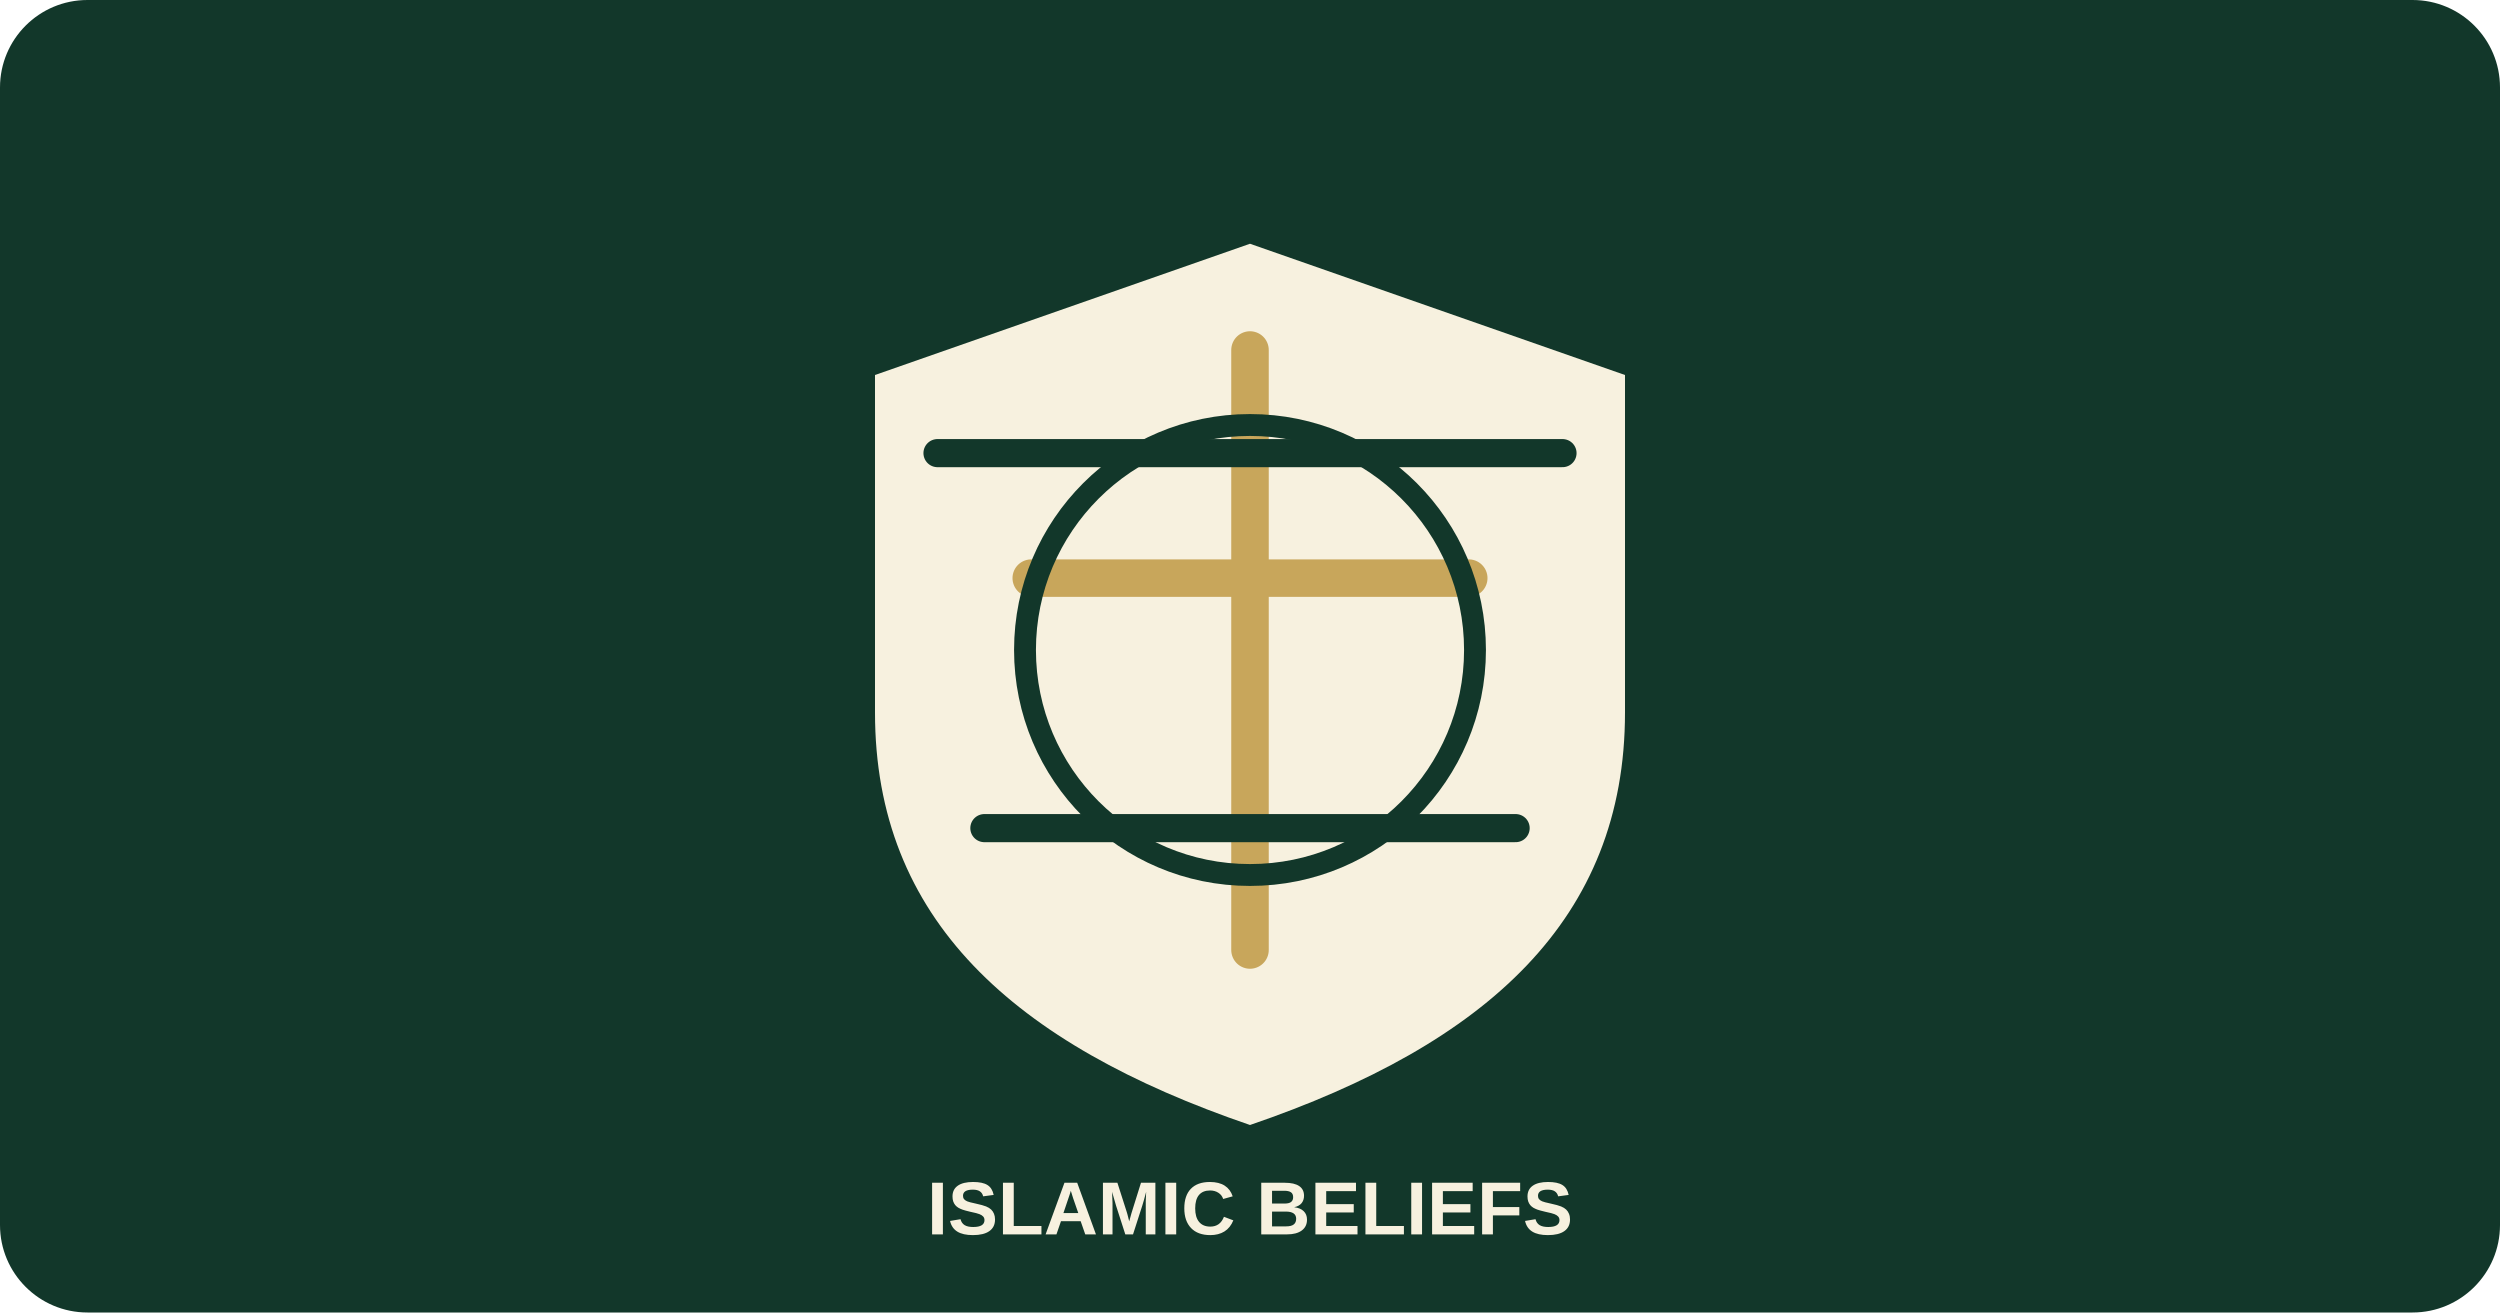
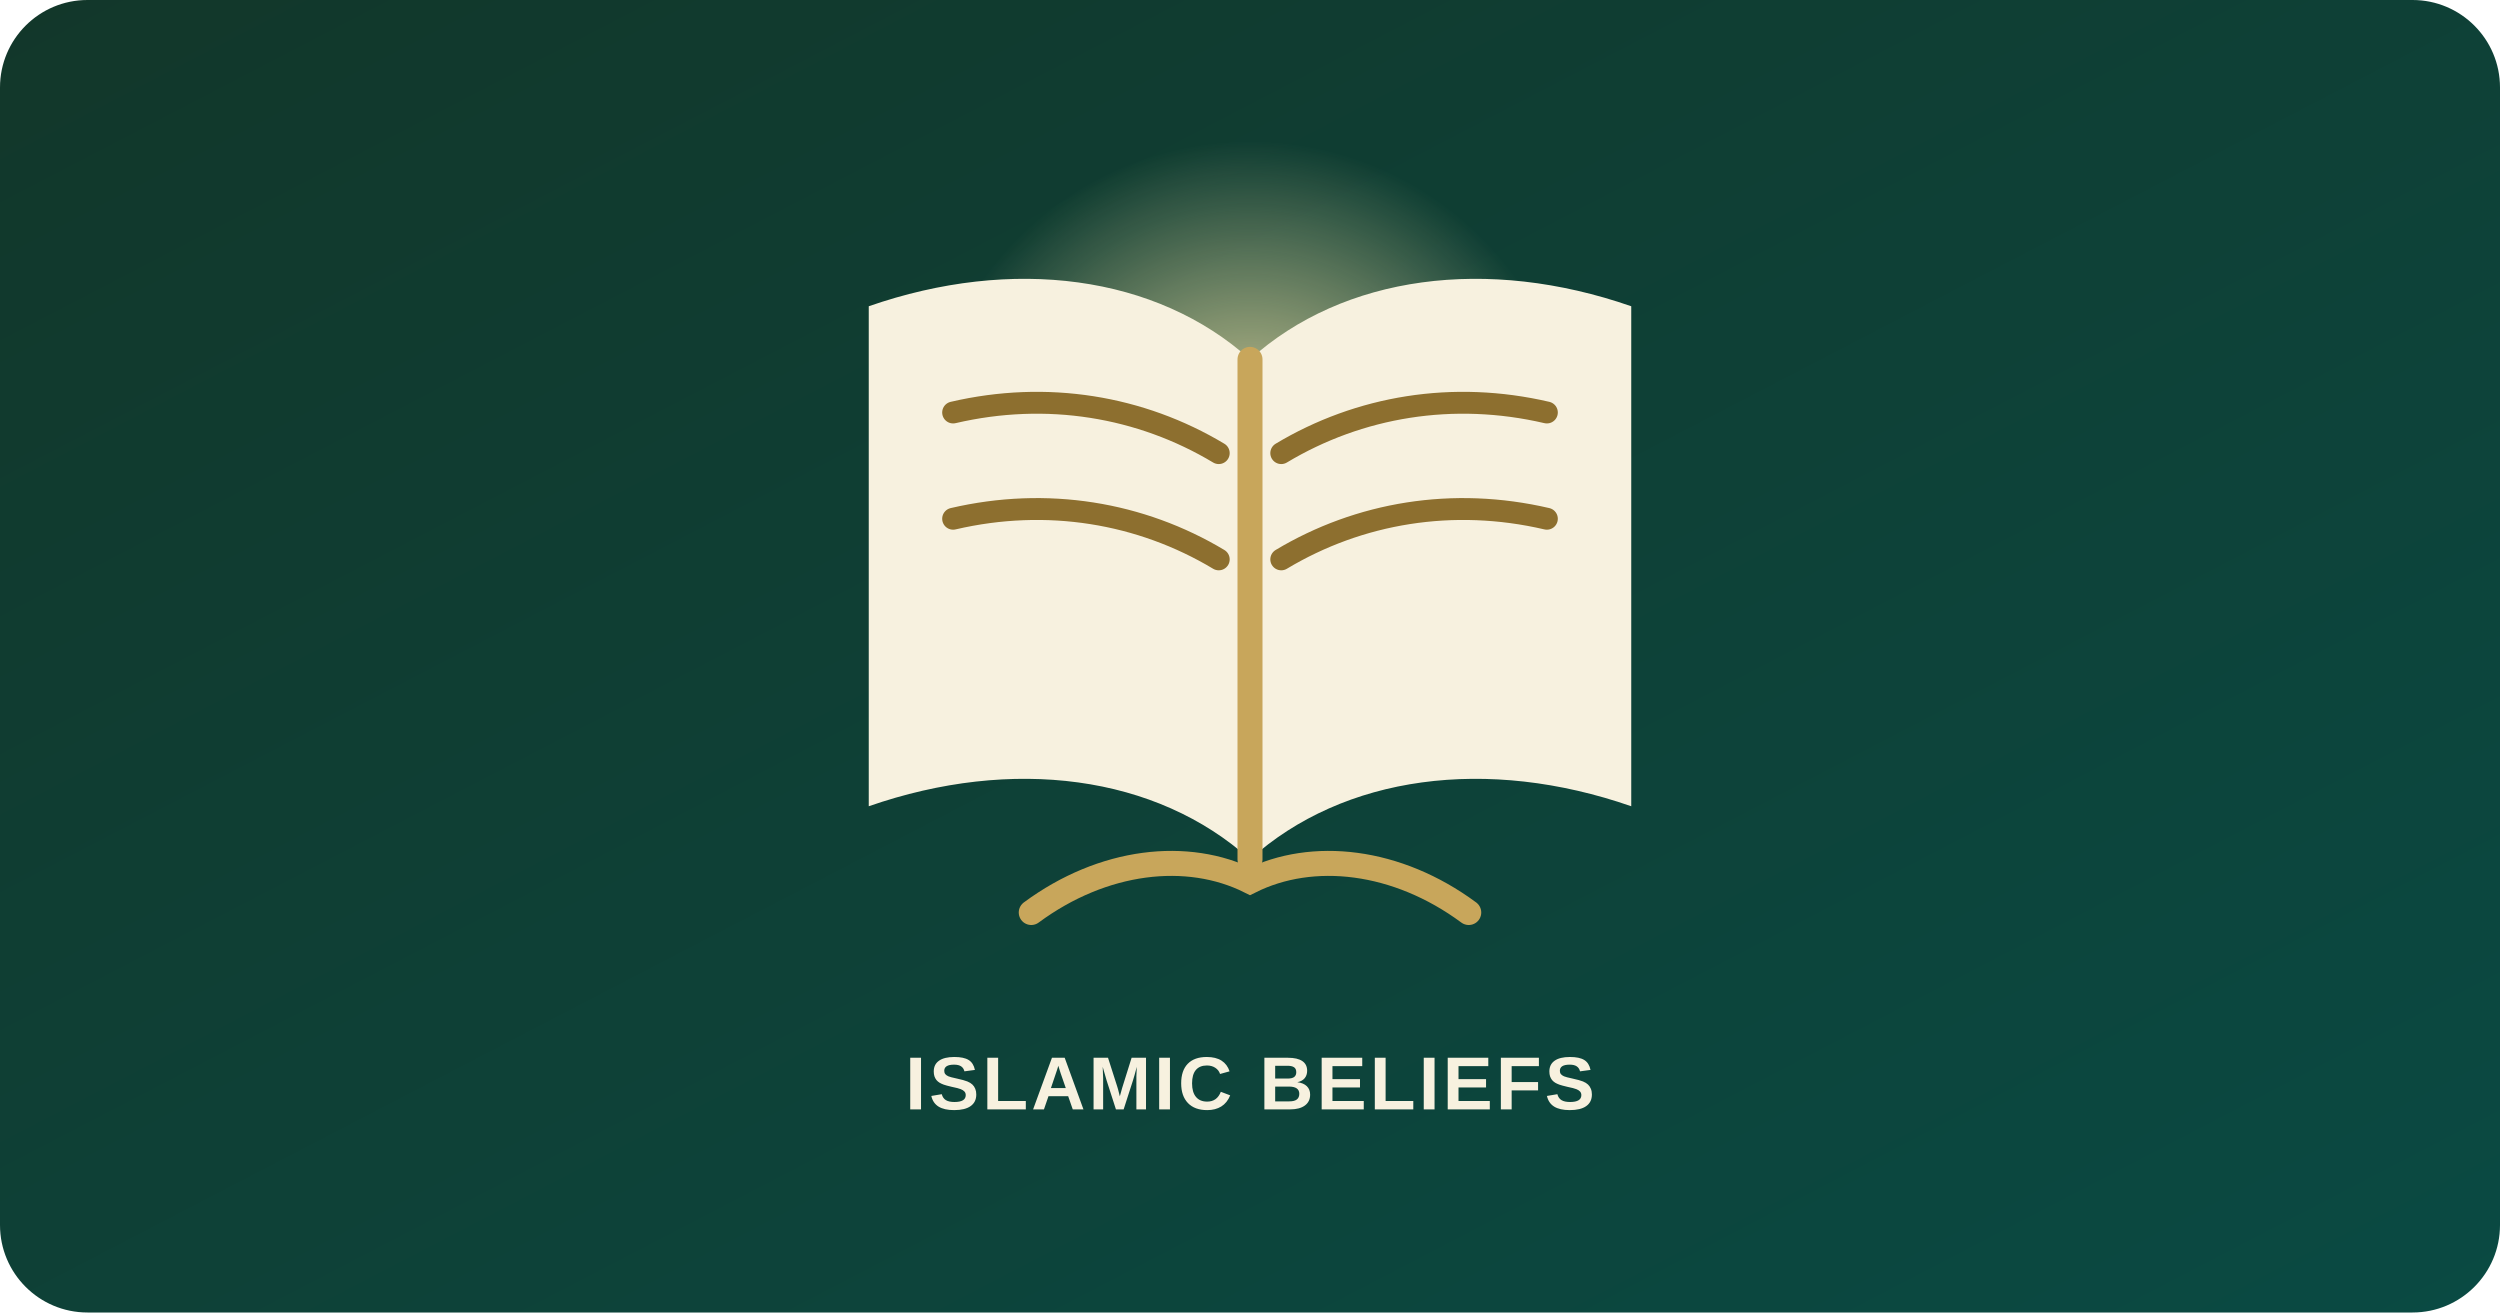
- <svg xmlns="http://www.w3.org/2000/svg" viewBox="0 0 800 420">
-   <rect width="800" height="420" rx="28" fill="#12372a" />
-   <path d="M400 78L520 120V228C520 294 476 334 400 360C324 334 280 294 280 228V120Z" fill="#f7f1df" />
-   <path d="M400 112V304" stroke="#c8a65b" stroke-width="12" stroke-linecap="round" />
-   <path d="M330 185H470" stroke="#c8a65b" stroke-width="12" stroke-linecap="round" />
-   <path d="M300 145H500" stroke="#12372a" stroke-width="9" stroke-linecap="round" />
-   <path d="M315 265H485" stroke="#12372a" stroke-width="9" stroke-linecap="round" />
-   <circle cx="400" cy="208" r="72" fill="none" stroke="#12372a" stroke-width="7" />
-   <text x="400" y="395" text-anchor="middle" font-family="Arial,sans-serif" font-size="24" font-weight="700" fill="#f7f1df">ISLAMIC BELIEFS</text>
+ <svg xmlns="http://www.w3.org/2000/svg" viewBox="0 0 800 420" role="img" aria-labelledby="title desc">
+   <defs>
+     <linearGradient id="bg" x1="0" y1="0" x2="1" y2="1">
+       <stop offset="0" stop-color="#12372a" />
+       <stop offset="1" stop-color="#0a4a43" />
+     </linearGradient>
+     <radialGradient id="glow">
+       <stop offset="0" stop-color="#f7e7aa" stop-opacity=".9" />
+       <stop offset="1" stop-color="#f7e7aa" stop-opacity="0" />
+     </radialGradient>
+   </defs>
+   <rect width="800" height="420" rx="28" fill="url(#bg)" />
+   <circle cx="400" cy="150" r="105" fill="url(#glow)" />
+   <path d="M400 115C370 88 324 82 278 98V258C324 242 370 248 400 275C430 248 476 242 522 258V98C476 82 430 88 400 115Z" fill="#f7f1df" />
+   <path d="M400 115V275" stroke="#c8a65b" stroke-width="8" stroke-linecap="round" />
+   <path d="M305 132C335 125 365 130 390 145M305 166C335 159 365 164 390 179M410 145C435 130 465 125 495 132M410 179C435 164 465 159 495 166" fill="none" stroke="#8d6f2f" stroke-width="7" stroke-linecap="round" />
+   <path d="M330 292C353 275 380 272 400 282C420 272 447 275 470 292" fill="none" stroke="#c8a65b" stroke-width="8" stroke-linecap="round" />
+   <text x="400" y="355" text-anchor="middle" font-family="Arial,sans-serif" font-size="24" font-weight="700" letter-spacing="1" fill="#f7f1df">ISLAMIC BELIEFS</text>
</svg>
